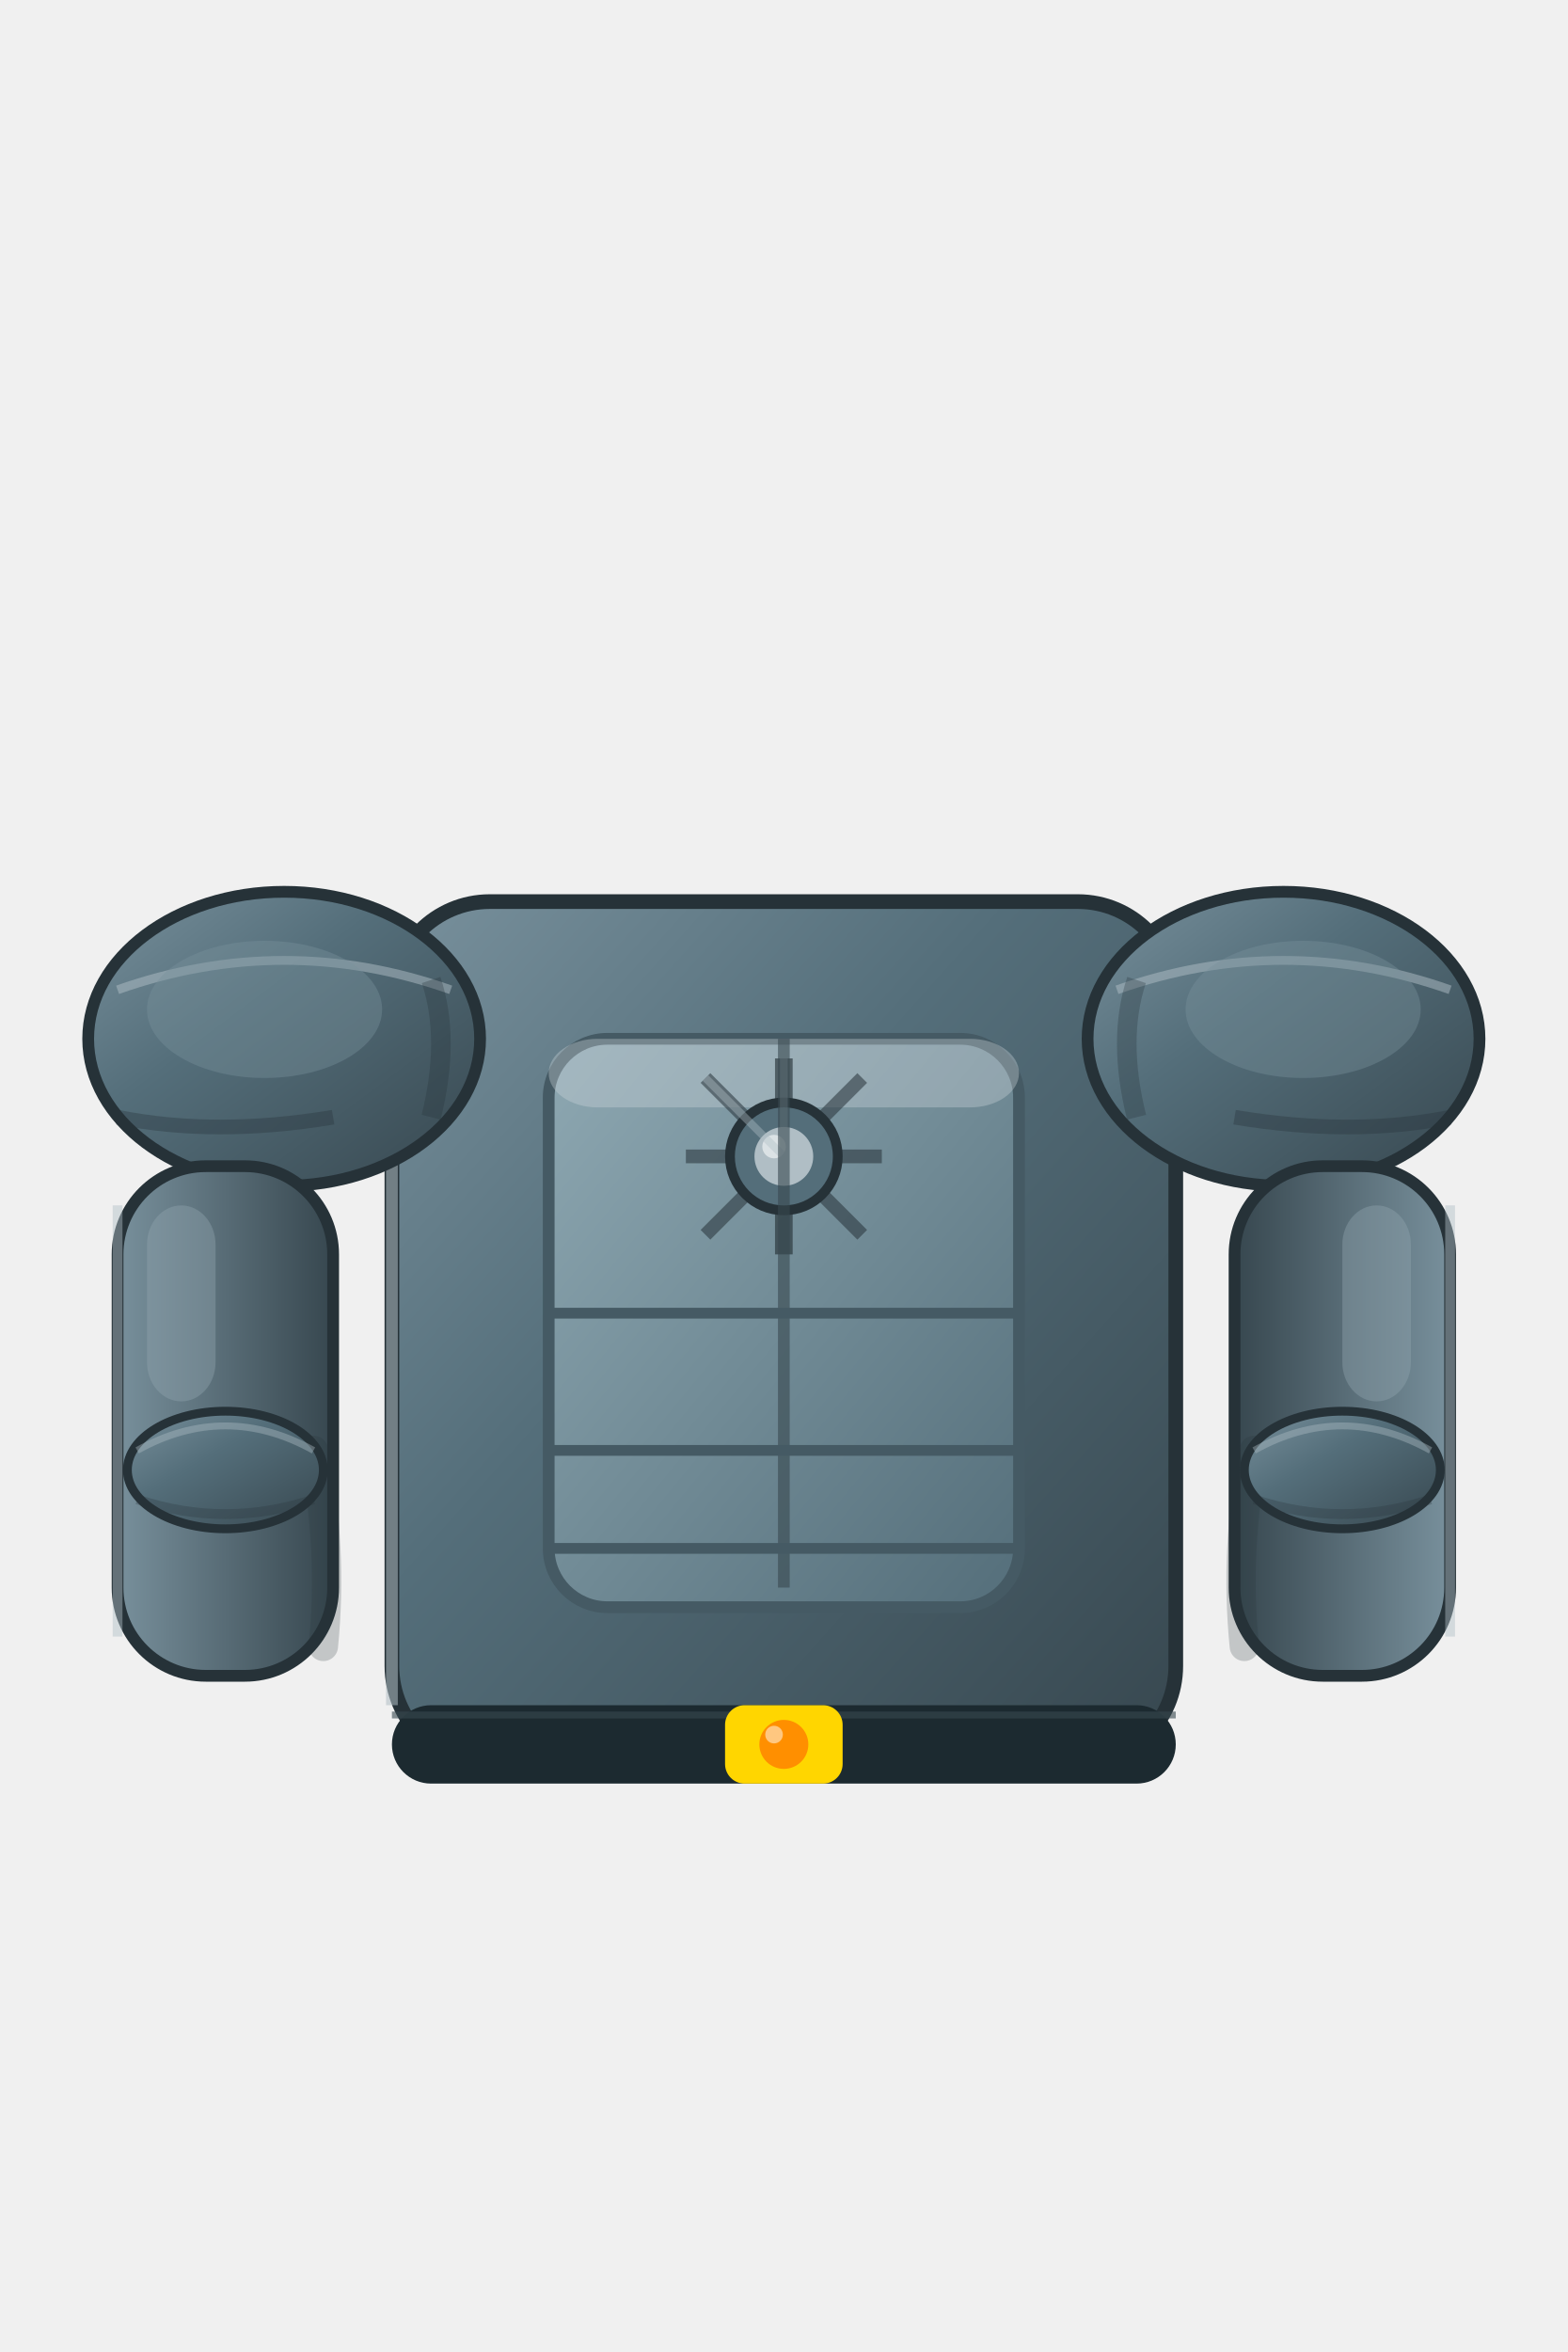
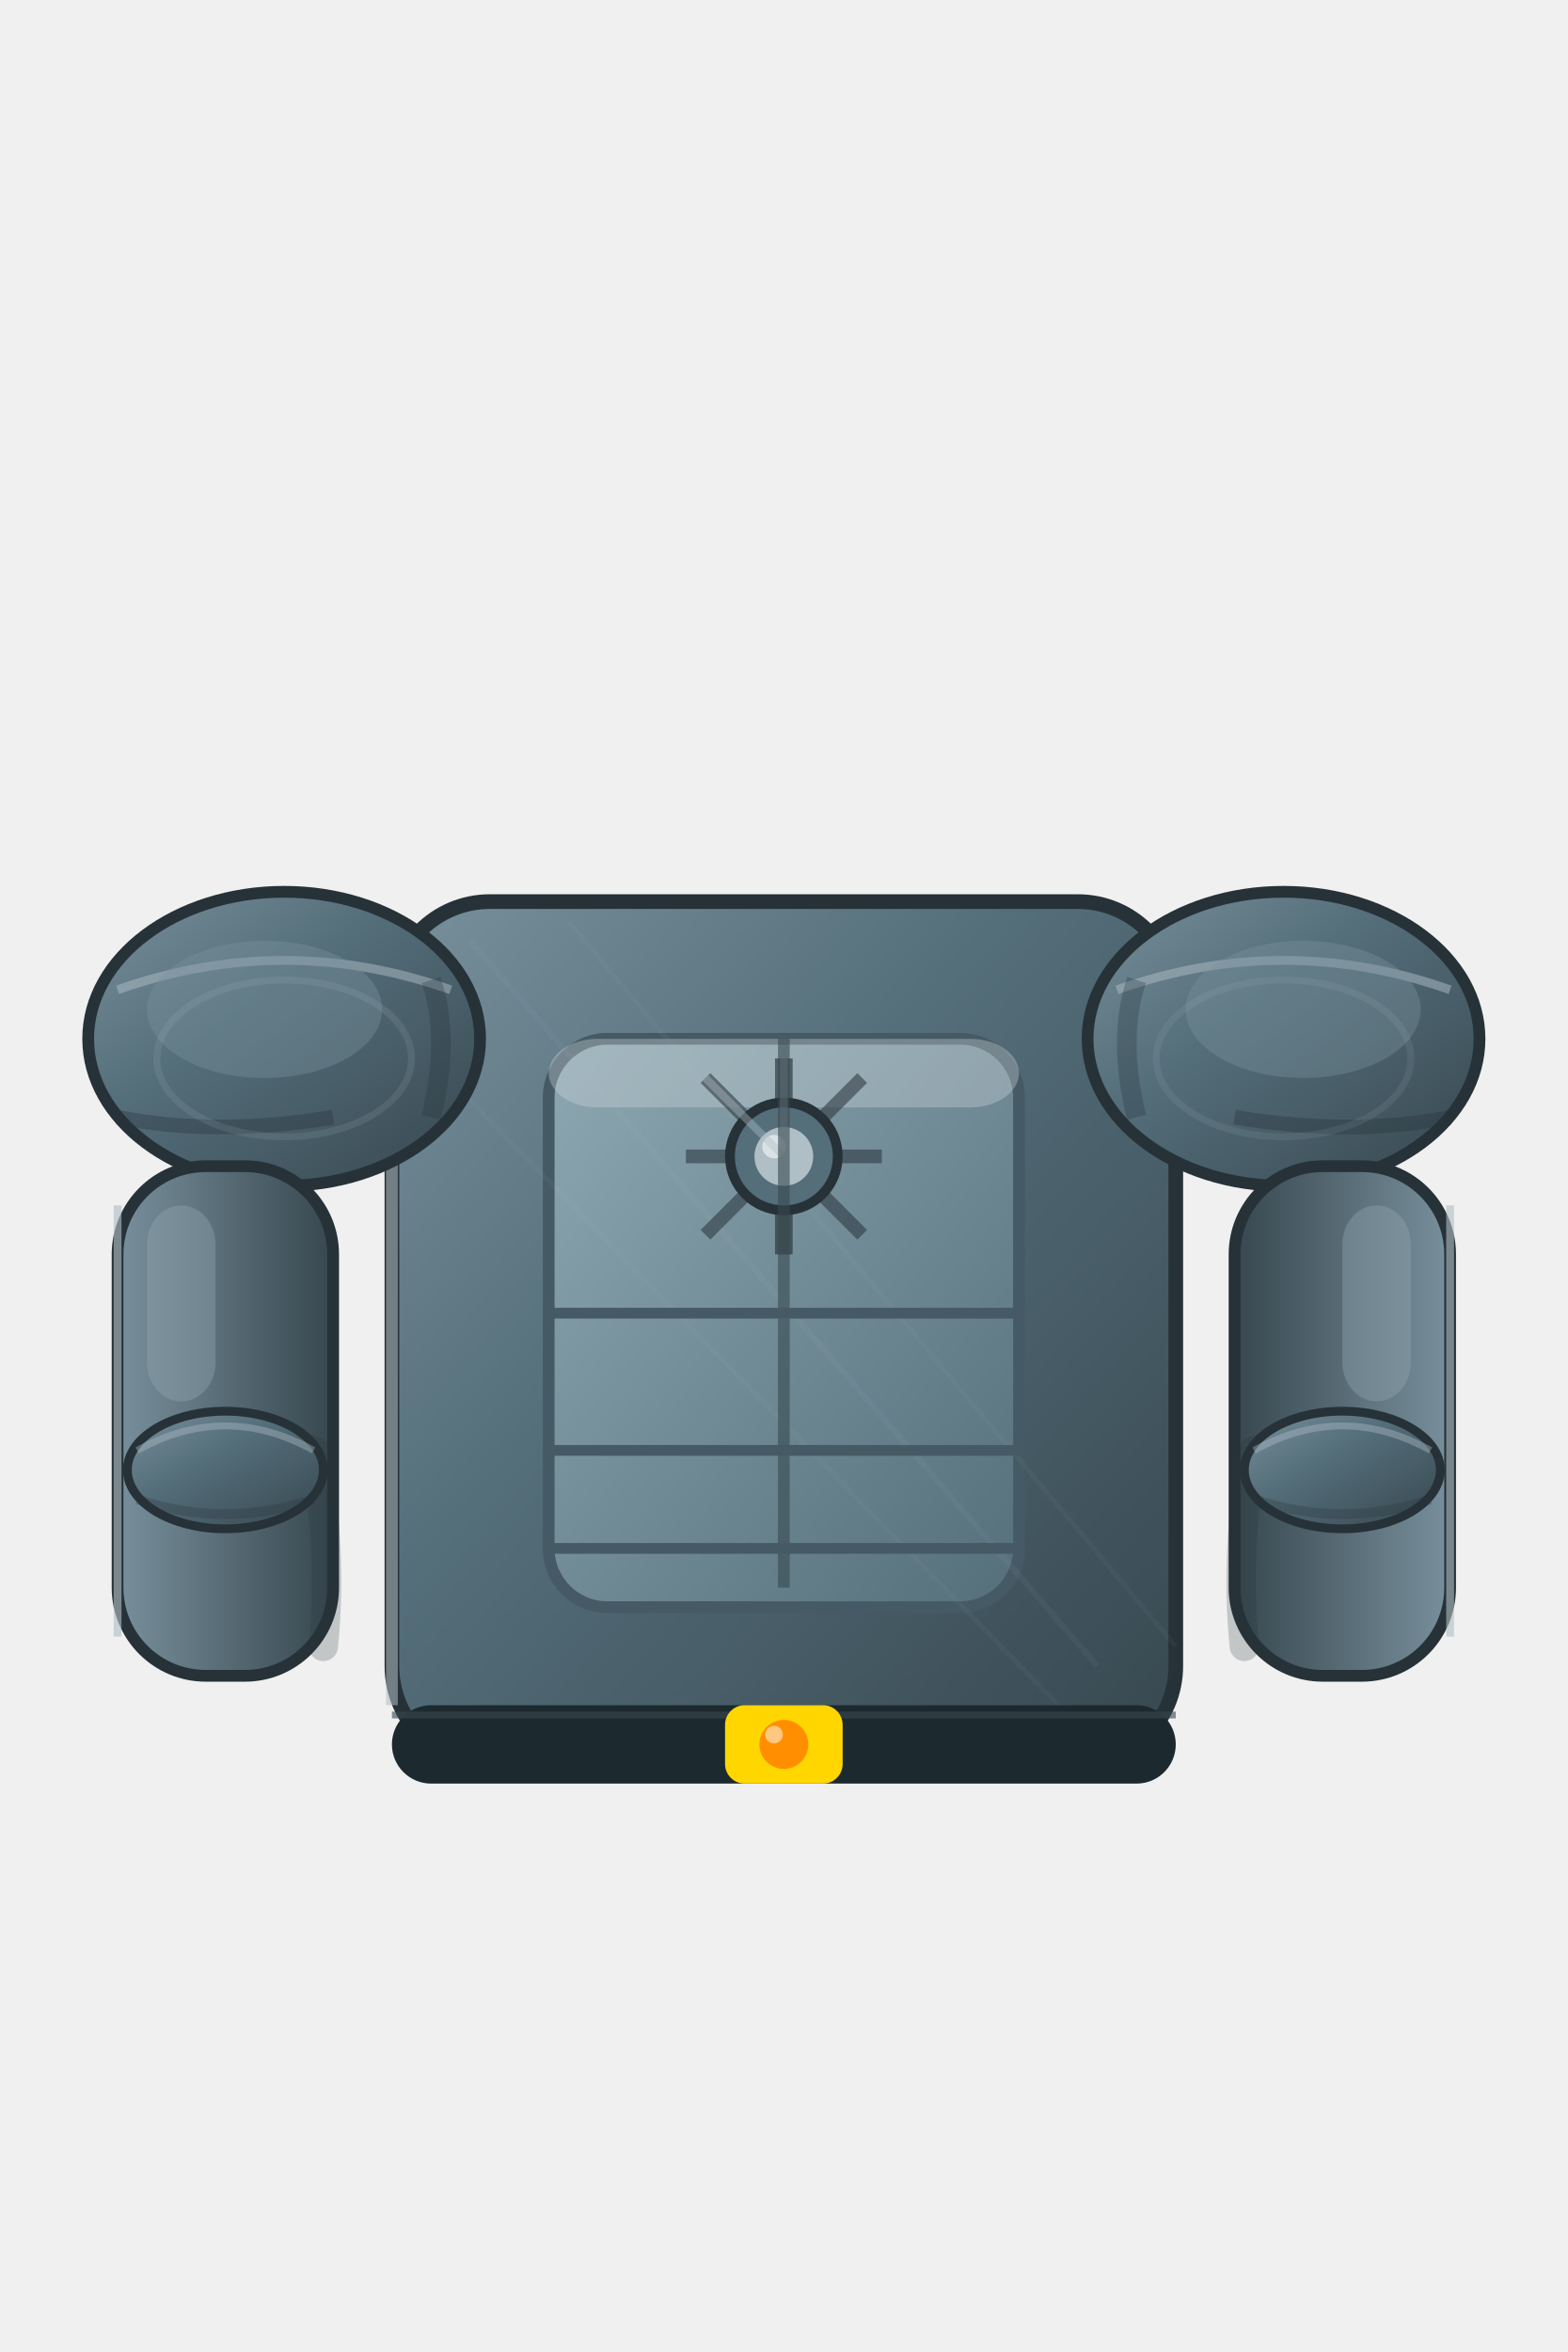
<svg xmlns="http://www.w3.org/2000/svg" viewBox="0 0 160 240">
  <defs>
    <linearGradient id="ak-plate" x1="0%" y1="0%" x2="100%" y2="100%">
      <stop offset="0%" stop-color="#78909c" />
      <stop offset="40%" stop-color="#546e7a" />
      <stop offset="100%" stop-color="#37474f" />
    </linearGradient>
    <linearGradient id="ak-panel" x1="0%" y1="0%" x2="100%" y2="100%">
      <stop offset="0%" stop-color="#8ea8b2" />
      <stop offset="100%" stop-color="#546e7a" />
    </linearGradient>
    <linearGradient id="ak-arm" x1="0%" y1="0%" x2="100%" y2="0%">
      <stop offset="0%" stop-color="#78909c" />
      <stop offset="100%" stop-color="#37474f" />
    </linearGradient>
    <linearGradient id="ak-armR" x1="100%" y1="0%" x2="0%" y2="0%">
      <stop offset="0%" stop-color="#78909c" />
      <stop offset="100%" stop-color="#37474f" />
    </linearGradient>
  </defs>
  <rect x="40" y="92" width="80" height="88" rx="10" fill="url(#ak-plate)" stroke="#263238" stroke-width="1.5" />
  <line x1="40" y1="96" x2="40" y2="174" stroke="#b0bec5" stroke-width="1.2" opacity="0.55" />
  <rect x="56" y="106" width="48" height="58" rx="6" fill="url(#ak-panel)" stroke="#455a64" stroke-width="1.2" />
  <rect x="56" y="106" width="48" height="7" rx="5" fill="#cfd8dc" opacity="0.35" />
+   <line x1="48" y1="96" x2="112" y2="170" stroke="#b0bec5" stroke-width="0.6" opacity="0.06" />
+   <line x1="58" y1="94" x2="120" y2="168" stroke="#b0bec5" stroke-width="0.5" opacity="0.05" />
+   <line x1="38" y1="102" x2="108" y2="174" stroke="#b0bec5" stroke-width="0.5" opacity="0.05" />
  <line x1="80" y1="118" x2="80" y2="108" stroke="#263238" stroke-width="1.8" opacity="0.65" />
  <line x1="80" y1="118" x2="88" y2="110" stroke="#263238" stroke-width="1.4" opacity="0.55" />
  <line x1="80" y1="118" x2="90" y2="118" stroke="#263238" stroke-width="1.4" opacity="0.55" />
  <line x1="80" y1="118" x2="88" y2="126" stroke="#263238" stroke-width="1.4" opacity="0.55" />
  <line x1="80" y1="118" x2="80" y2="128" stroke="#263238" stroke-width="1.8" opacity="0.65" />
  <line x1="80" y1="118" x2="72" y2="126" stroke="#263238" stroke-width="1.4" opacity="0.55" />
  <line x1="80" y1="118" x2="70" y2="118" stroke="#263238" stroke-width="1.4" opacity="0.55" />
  <line x1="80" y1="118" x2="72" y2="110" stroke="#263238" stroke-width="1.4" opacity="0.55" />
  <circle cx="80" cy="118" r="5.5" fill="#546e7a" stroke="#263238" stroke-width="1" />
  <circle cx="80" cy="118" r="3" fill="#b0bec5" />
  <circle cx="79" cy="117" r="1.2" fill="white" opacity="0.55" />
  <line x1="80" y1="118" x2="72" y2="110" stroke="#b0bec5" stroke-width="0.8" opacity="0.4" />
  <line x1="80" y1="118" x2="80" y2="108" stroke="#b0bec5" stroke-width="0.8" opacity="0.4" />
  <line x1="80" y1="106" x2="80" y2="162" stroke="#37474f" stroke-width="1.2" opacity="0.6" />
  <line x1="56" y1="134" x2="104" y2="134" stroke="#455a64" stroke-width="1.1" />
  <line x1="56" y1="148" x2="104" y2="148" stroke="#455a64" stroke-width="1.1" />
  <line x1="56" y1="158" x2="104" y2="158" stroke="#455a64" stroke-width="1.1" />
  <rect x="40" y="174" width="80" height="8" rx="4" fill="#1c2a30" />
  <line x1="40" y1="175" x2="120" y2="175" stroke="#37474f" stroke-width="0.7" opacity="0.6" />
  <rect x="74" y="174" width="12" height="8" rx="2" fill="#ffd600" />
  <circle cx="80" cy="178" r="2.5" fill="#ff8f00" />
  <circle cx="79" cy="177" r="0.9" fill="white" opacity="0.5" />
  <ellipse cx="29" cy="106" rx="20" ry="15" fill="url(#ak-plate)" stroke="#263238" stroke-width="1.2" />
  <path d="M 12 101 Q 29 95 46 101" fill="none" stroke="#b0bec5" stroke-width="0.9" opacity="0.5" />
  <ellipse cx="27" cy="103" rx="12" ry="7" fill="#78909c" opacity="0.4" />
  <path d="M 12 114 Q 22 116 34 114" fill="none" stroke="#263238" stroke-width="1.5" opacity="0.35" />
+   <ellipse cx="29" cy="108" rx="13" ry="8" fill="none" stroke="#b0bec5" stroke-width="0.7" opacity="0.14" />
  <path d="M 44 100 Q 46 106 44 114" fill="none" stroke="#263238" stroke-width="2" opacity="0.30" />
  <ellipse cx="131" cy="106" rx="20" ry="15" fill="url(#ak-plate)" stroke="#263238" stroke-width="1.2" />
  <path d="M 114 101 Q 131 95 148 101" fill="none" stroke="#b0bec5" stroke-width="0.9" opacity="0.5" />
  <ellipse cx="133" cy="103" rx="12" ry="7" fill="#78909c" opacity="0.4" />
  <path d="M 148 114 Q 138 116 126 114" fill="none" stroke="#263238" stroke-width="1.5" opacity="0.35" />
+   <ellipse cx="131" cy="108" rx="13" ry="8" fill="none" stroke="#b0bec5" stroke-width="0.7" opacity="0.12" />
  <path d="M 116 100 Q 114 106 116 114" fill="none" stroke="#263238" stroke-width="2" opacity="0.30" />
  <rect x="12" y="119" width="22" height="52" rx="9" fill="url(#ak-arm)" stroke="#263238" stroke-width="1.2" />
-   <line x1="12" y1="123" x2="12" y2="167" stroke="#b0bec5" stroke-width="1" opacity="0.45" />
+   <line x1="12" y1="123" x2="12" y2="167" stroke="#b0bec5" stroke-width="0.8" opacity="0.62" />
  <rect x="15" y="123" width="7" height="20" rx="4" fill="#90a4ae" opacity="0.4" />
  <path d="M 32 148 Q 34 158 33 168" fill="none" stroke="#263238" stroke-width="3" opacity="0.22" stroke-linecap="round" />
  <rect x="126" y="119" width="22" height="52" rx="9" fill="url(#ak-armR)" stroke="#263238" stroke-width="1.2" />
-   <line x1="148" y1="123" x2="148" y2="167" stroke="#b0bec5" stroke-width="1" opacity="0.45" />
+   <line x1="148" y1="123" x2="148" y2="167" stroke="#b0bec5" stroke-width="0.8" opacity="0.60" />
  <rect x="137" y="123" width="7" height="20" rx="4" fill="#90a4ae" opacity="0.4" />
  <path d="M 128 148 Q 126 158 127 168" fill="none" stroke="#263238" stroke-width="3" opacity="0.22" stroke-linecap="round" />
  <ellipse cx="23" cy="150" rx="10" ry="6" fill="url(#ak-plate)" stroke="#263238" stroke-width="0.9" />
  <ellipse cx="137" cy="150" rx="10" ry="6" fill="url(#ak-plate)" stroke="#263238" stroke-width="0.9" />
  <path d="M 14 148 Q 23 143 32 148" fill="none" stroke="#b0bec5" stroke-width="0.7" opacity="0.40" />
  <path d="M 128 148 Q 137 143 146 148" fill="none" stroke="#b0bec5" stroke-width="0.7" opacity="0.40" />
  <path d="M 14 153 Q 23 156 32 153" fill="none" stroke="#263238" stroke-width="1" opacity="0.28" />
  <path d="M 128 153 Q 137 156 146 153" fill="none" stroke="#263238" stroke-width="1" opacity="0.28" />
</svg>
